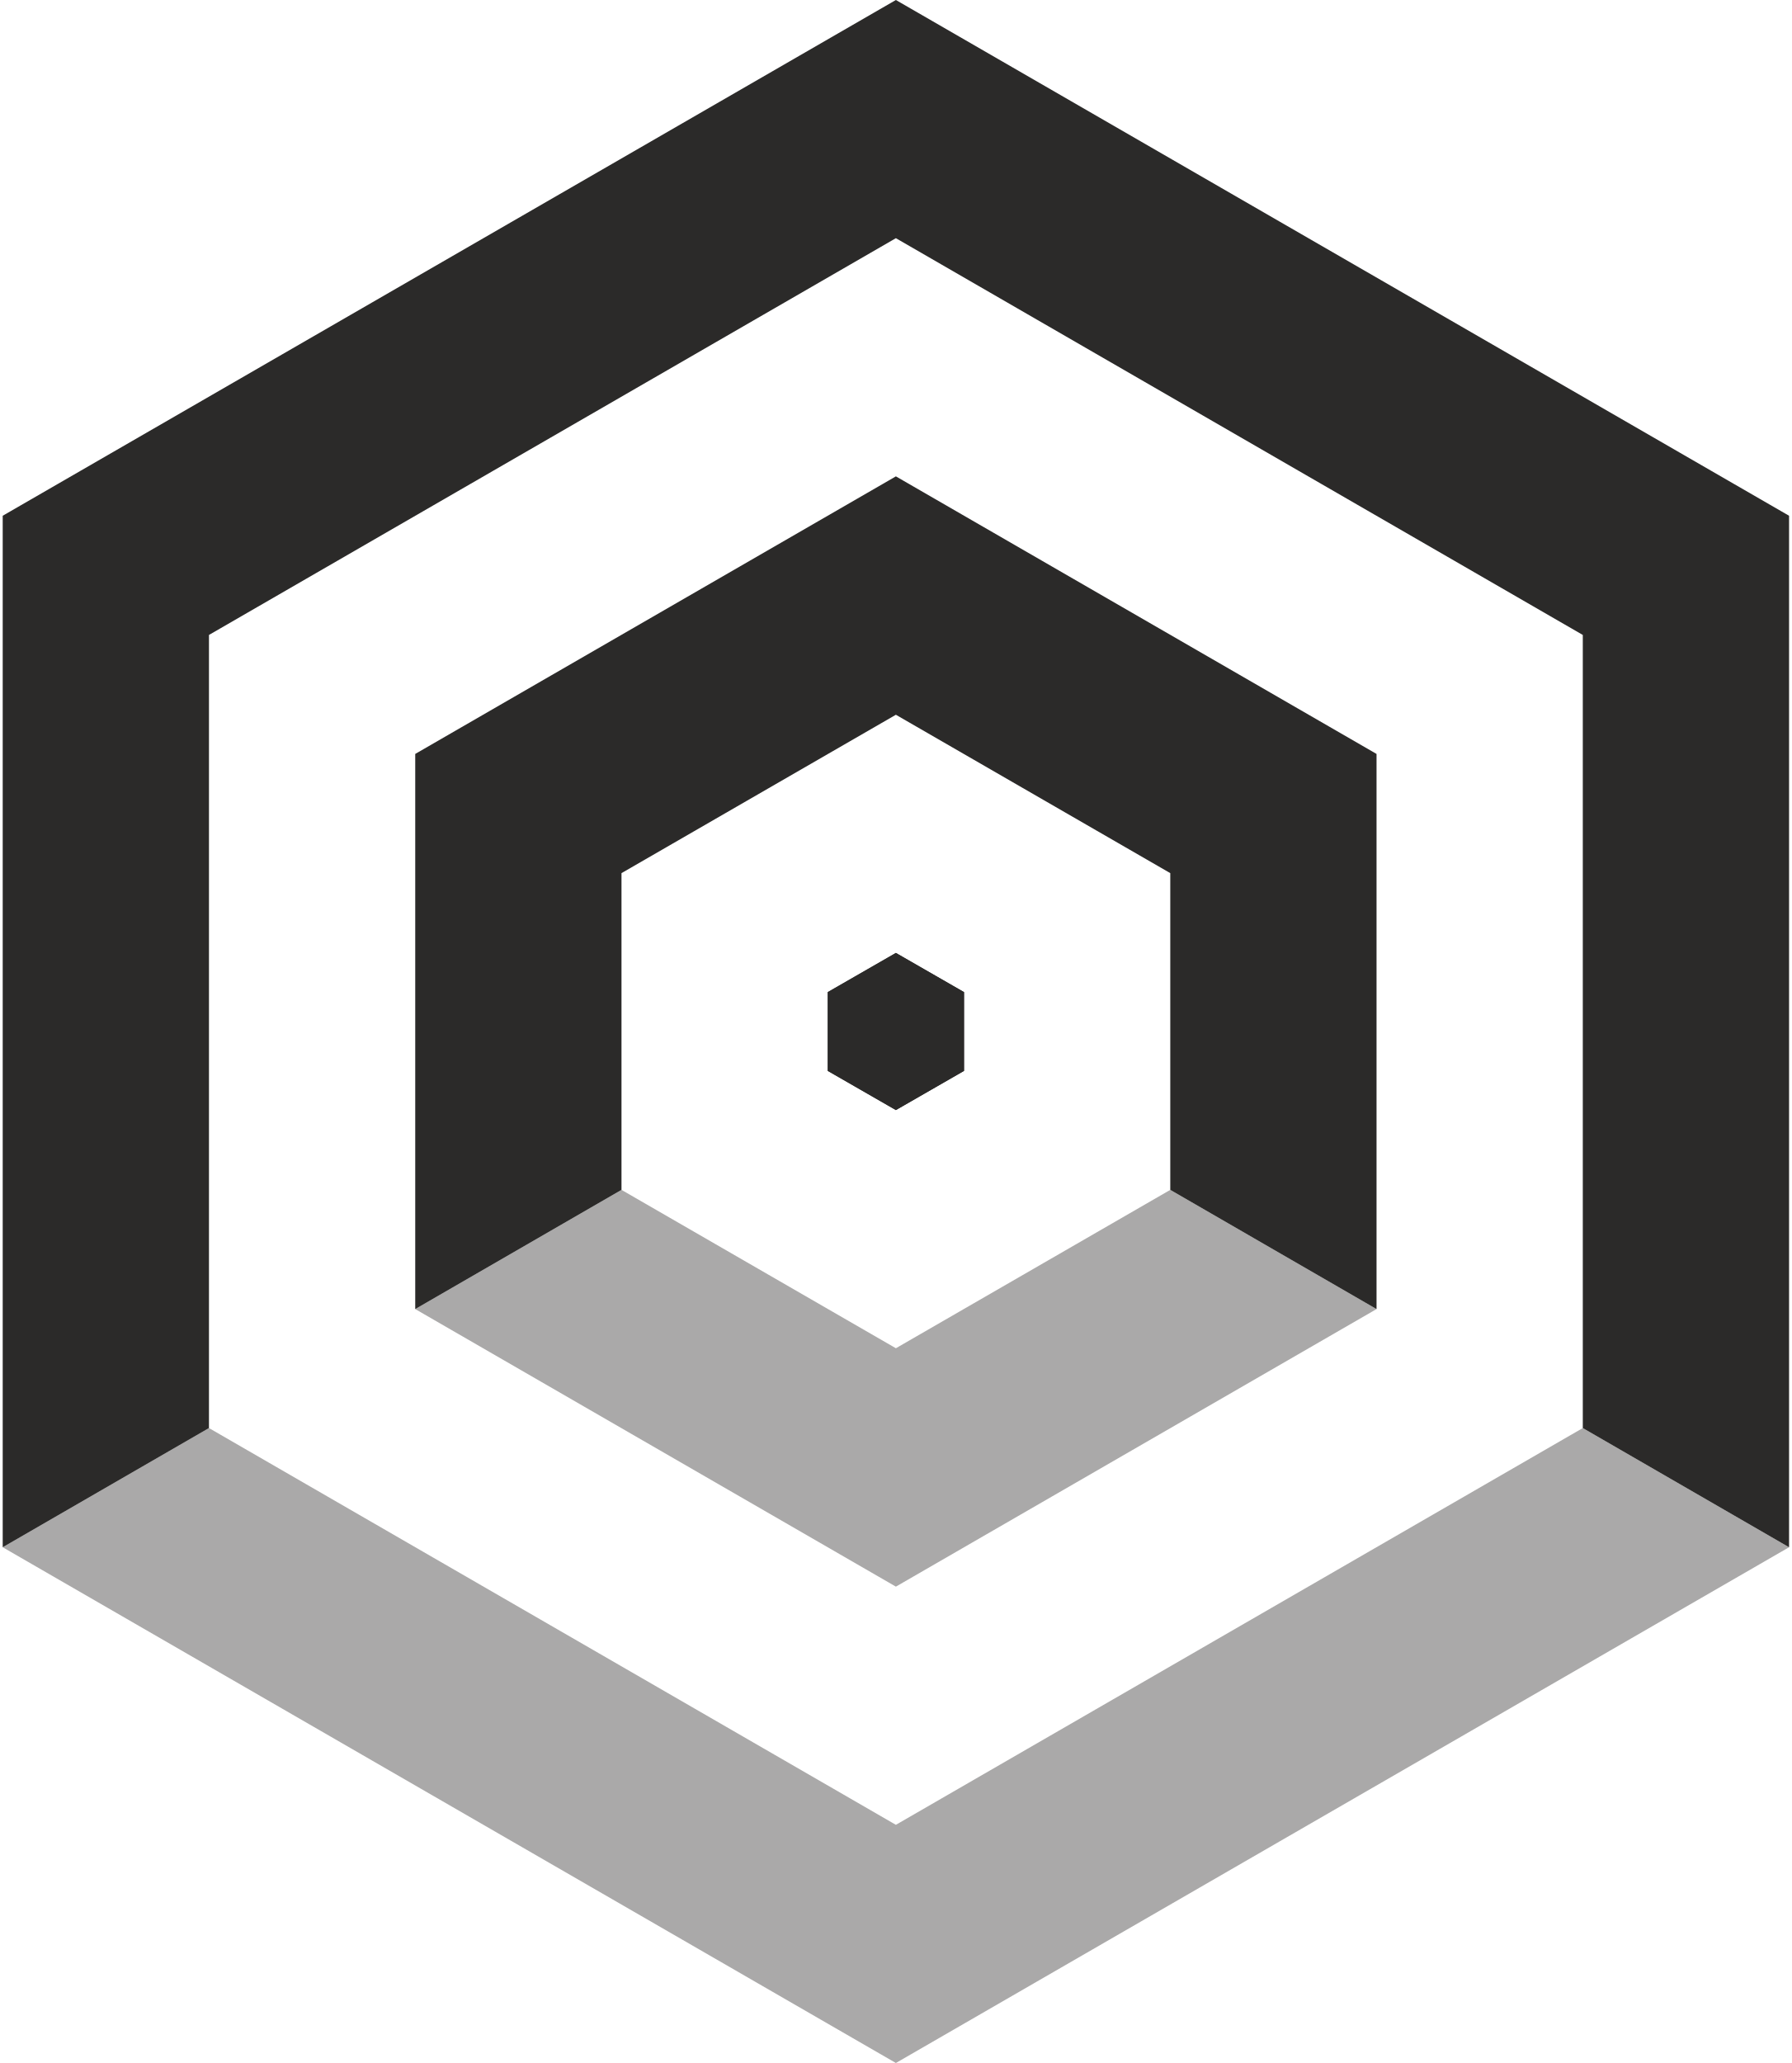
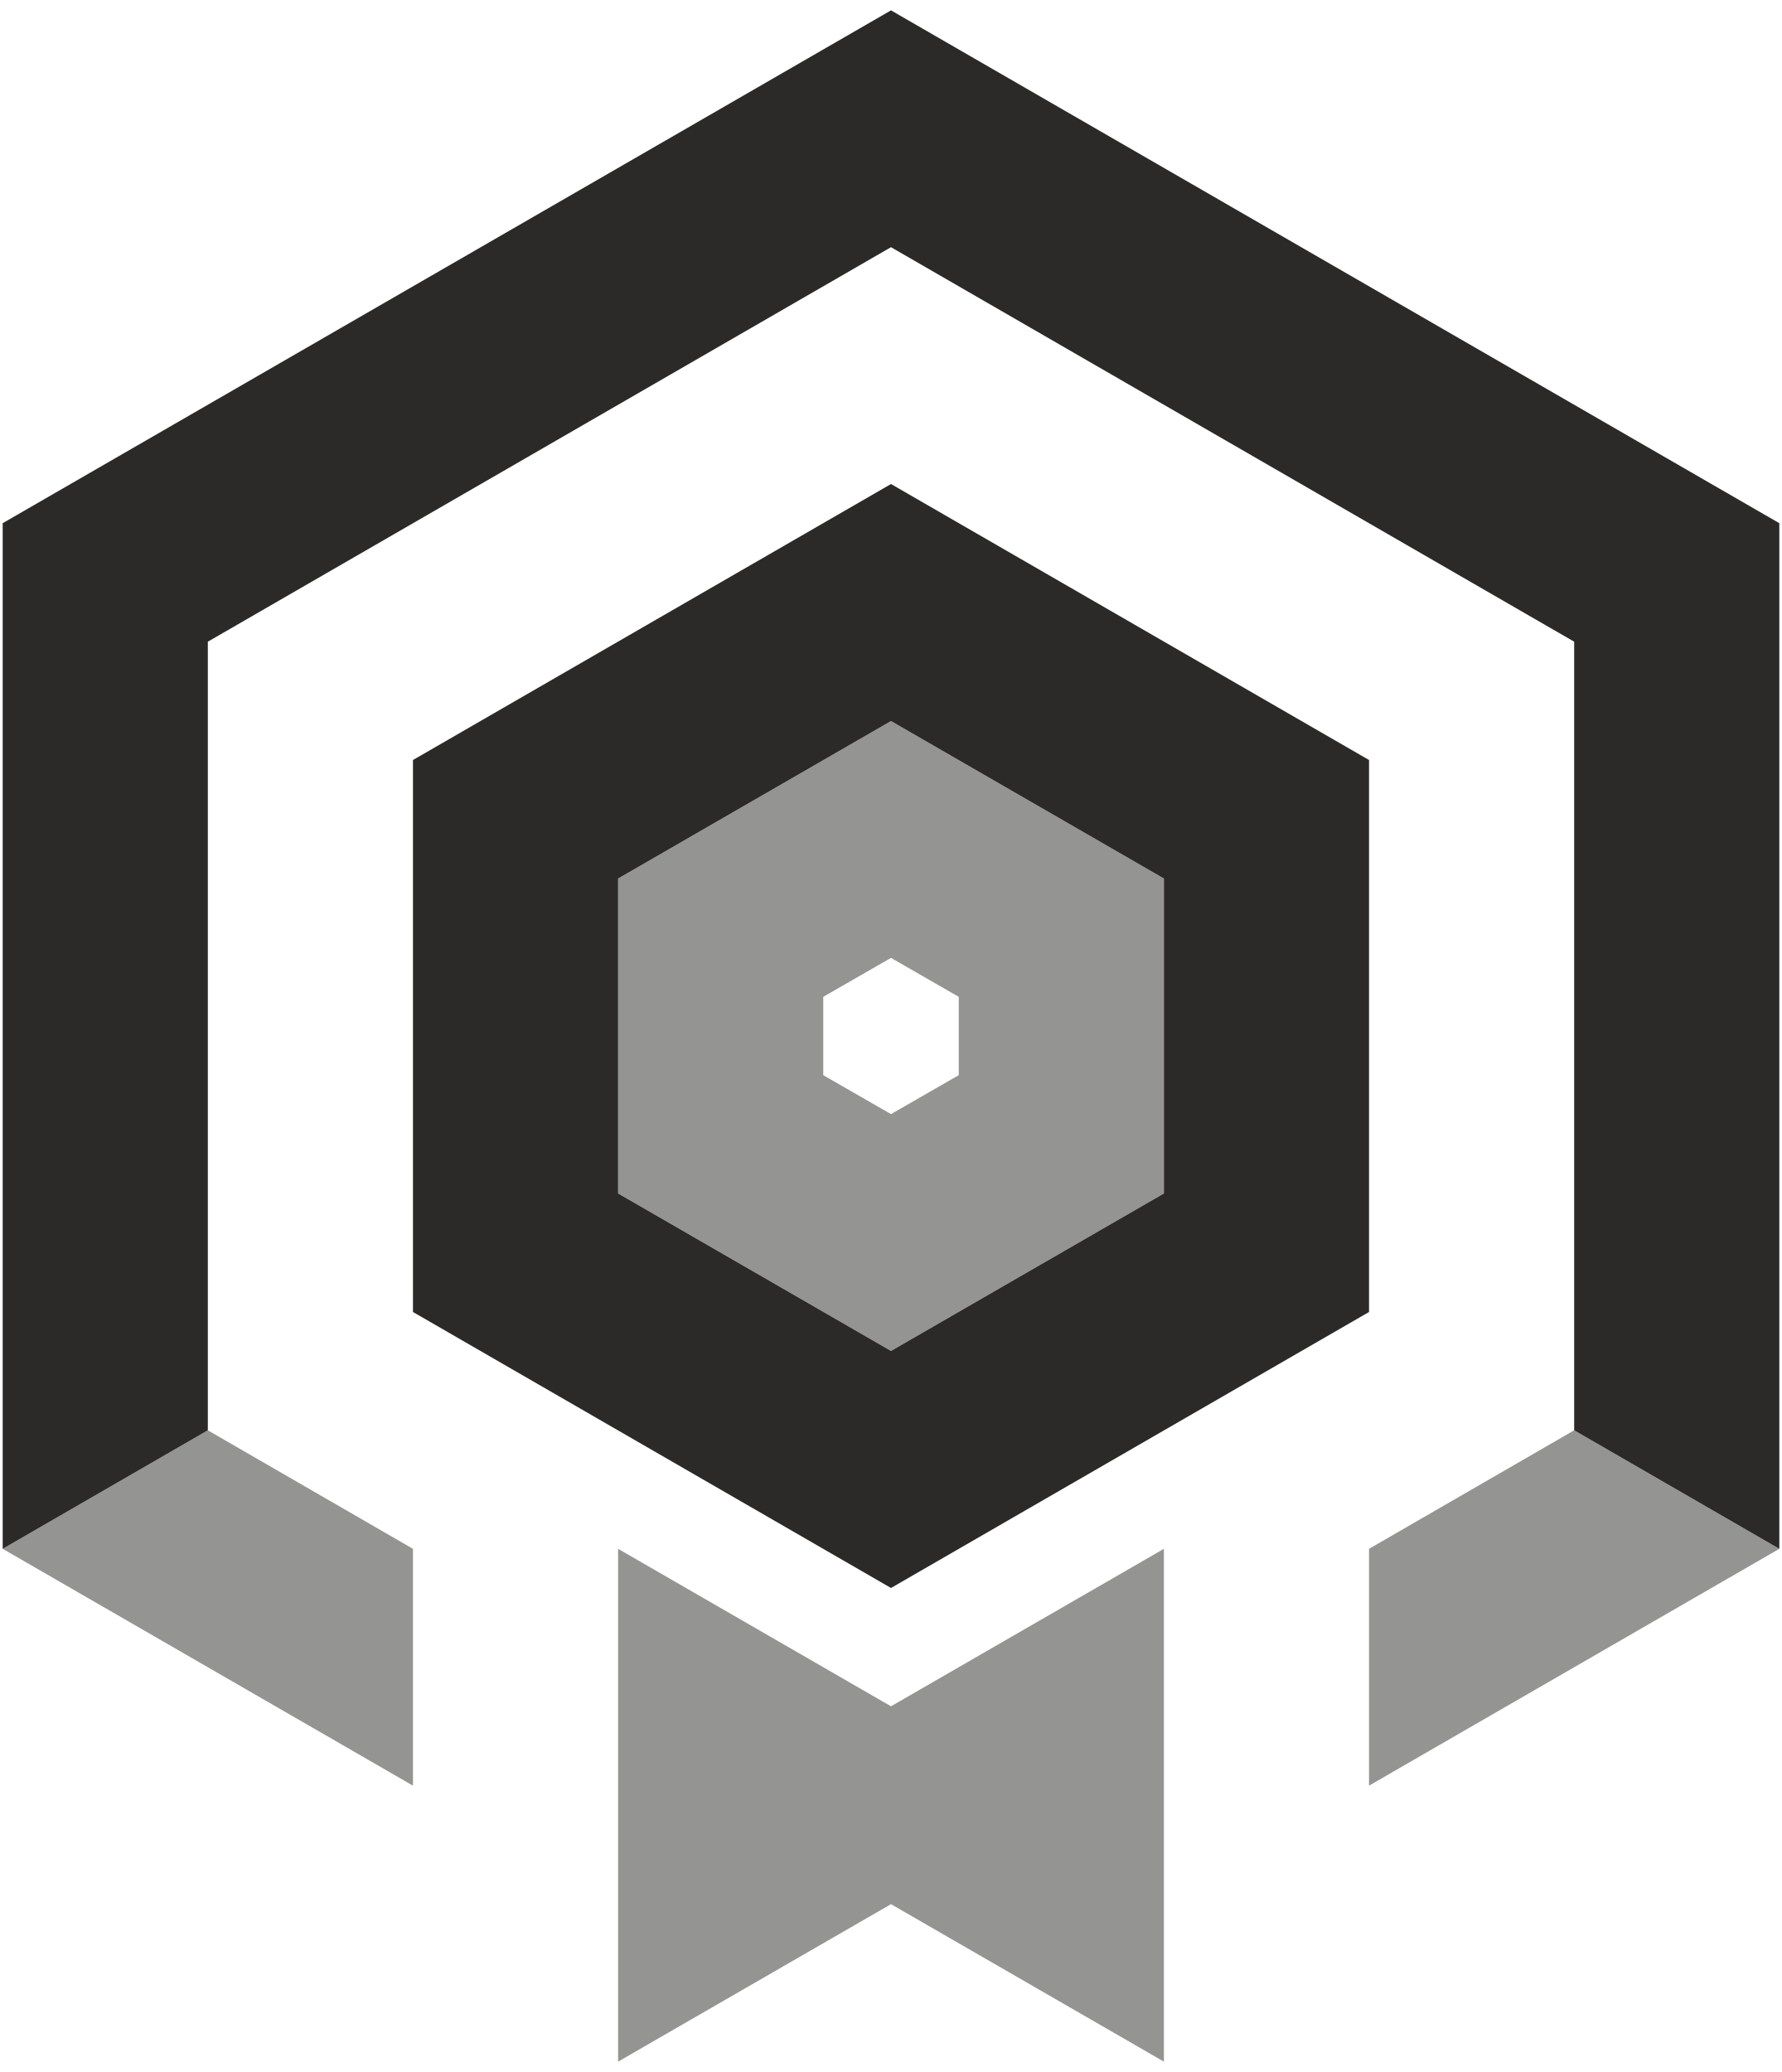
- <svg xmlns="http://www.w3.org/2000/svg" xml:space="preserve" width="86mm" height="99mm" version="1.1" style="shape-rendering:geometricPrecision; text-rendering:geometricPrecision; image-rendering:optimizeQuality; fill-rule:evenodd; clip-rule:evenodd" viewBox="0 0 8600 9900">
+ <svg xmlns="http://www.w3.org/2000/svg" xml:space="preserve" width="86mm" height="100mm" version="1.1" style="shape-rendering:geometricPrecision; text-rendering:geometricPrecision; image-rendering:optimizeQuality; fill-rule:evenodd; clip-rule:evenodd" viewBox="0 0 8600 10000">
  <defs>
    <style type="text/css">
   
    .fil1 {fill:#2B2A29}
-     .fil0 {fill:#2B2A29;fill-opacity:0.4}
+     .fil0 {fill:#2B2A29;fill-opacity:0.502}
   
  </style>
  </defs>
  <g id="Layer_x0020_1">
-     <polygon class="fil0" points="1993,6282 4300,7614 6607,6282 5617,5710 4300,6470 2983,5710 " />
-     <polygon class="fil1" points="4300,4573 3973,4761 3973,5139 4300,5327 4627,5139 4627,4761 " />
-     <polygon class="fil1" points="4300,0 13,2475 13,7425 1003,6853 1003,3047 1003,3047 2364,2261 4300,1143 6345,2324 7597,3047 7597,6853 8587,7425 8587,2475 " />
-     <polygon class="fil0" points="13,7425 4300,9900 8587,7425 7597,6853 4300,8757 1003,6853 " />
-     <polygon class="fil1" points="6607,3618 6607,6282 5617,5710 5617,4190 4300,3430 2983,4190 2983,5710 1993,6282 1993,3618 4300,2286 " />
-     <polygon class="fil1" points="4300,4573 3973,4761 3973,5139 4300,5327 4627,5139 4627,4761 " />
+     <g id="_842717584">
+       <polygon class="fil0" points="5617,7475 5617,9950 4300,9190 2983,9950 2983,7475 4300,8235 " />
+       <polygon class="fil1" points="4300,50 13,2525 13,7475 1003,6903 1003,3097 4300,1193 7597,3097 7597,6903 8587,7475 8587,2525 " />
+       <path class="fil0" d="M13 7475l1980 1143 0 -1143 -990 -572 -990 572zm6594 1143l1980 -1143 -990 -572 -990 572 0 1143z" />
+       <path class="fil1" d="M4300 2336l-2307 1332 0 2664 2307 1332 2307 -1332 0 -2664 -2307 -1332zm0 1144l-1317 760 0 1520 1317 760 1317 -760 0 -1520 -1317 -760z" />
+       <path class="fil0" d="M4300 3480l-1317 760 0 1520 1317 760 1317 -760 0 -1520 -1317 -760zm0 1143l-327 188 0 378 327 188 327 -188 0 -378 -327 -188z" />
+     </g>
  </g>
</svg>
